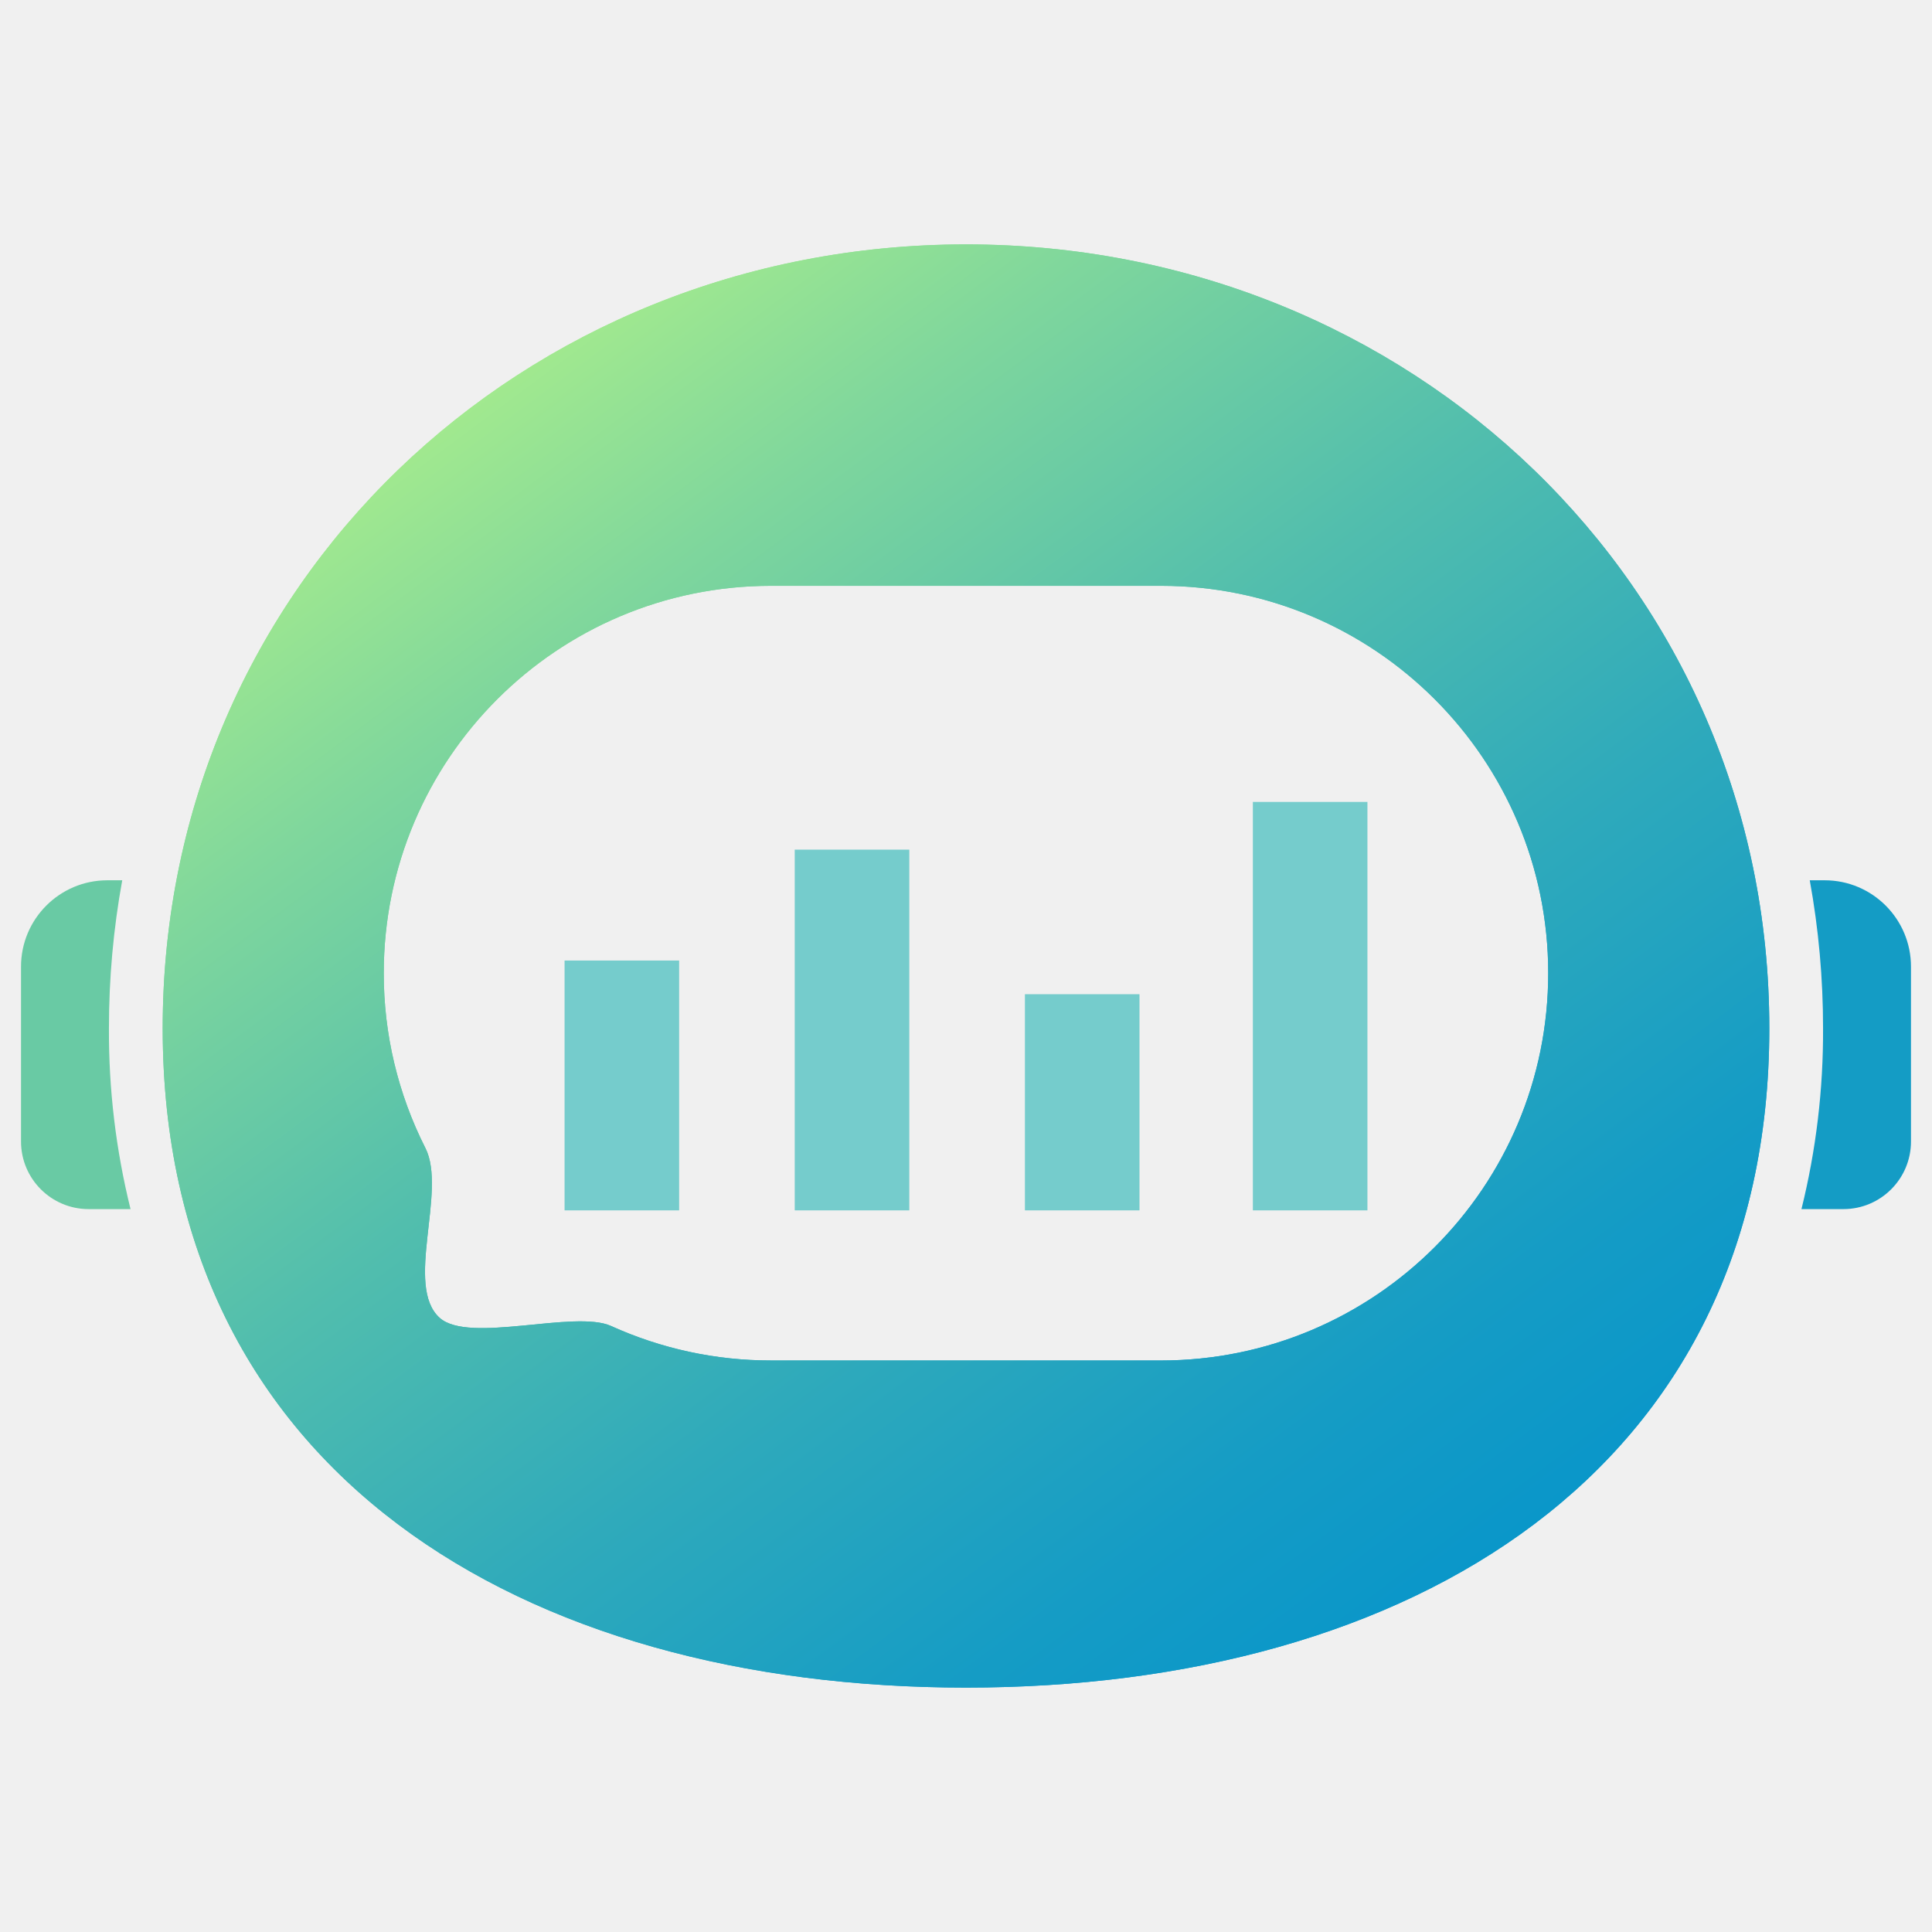
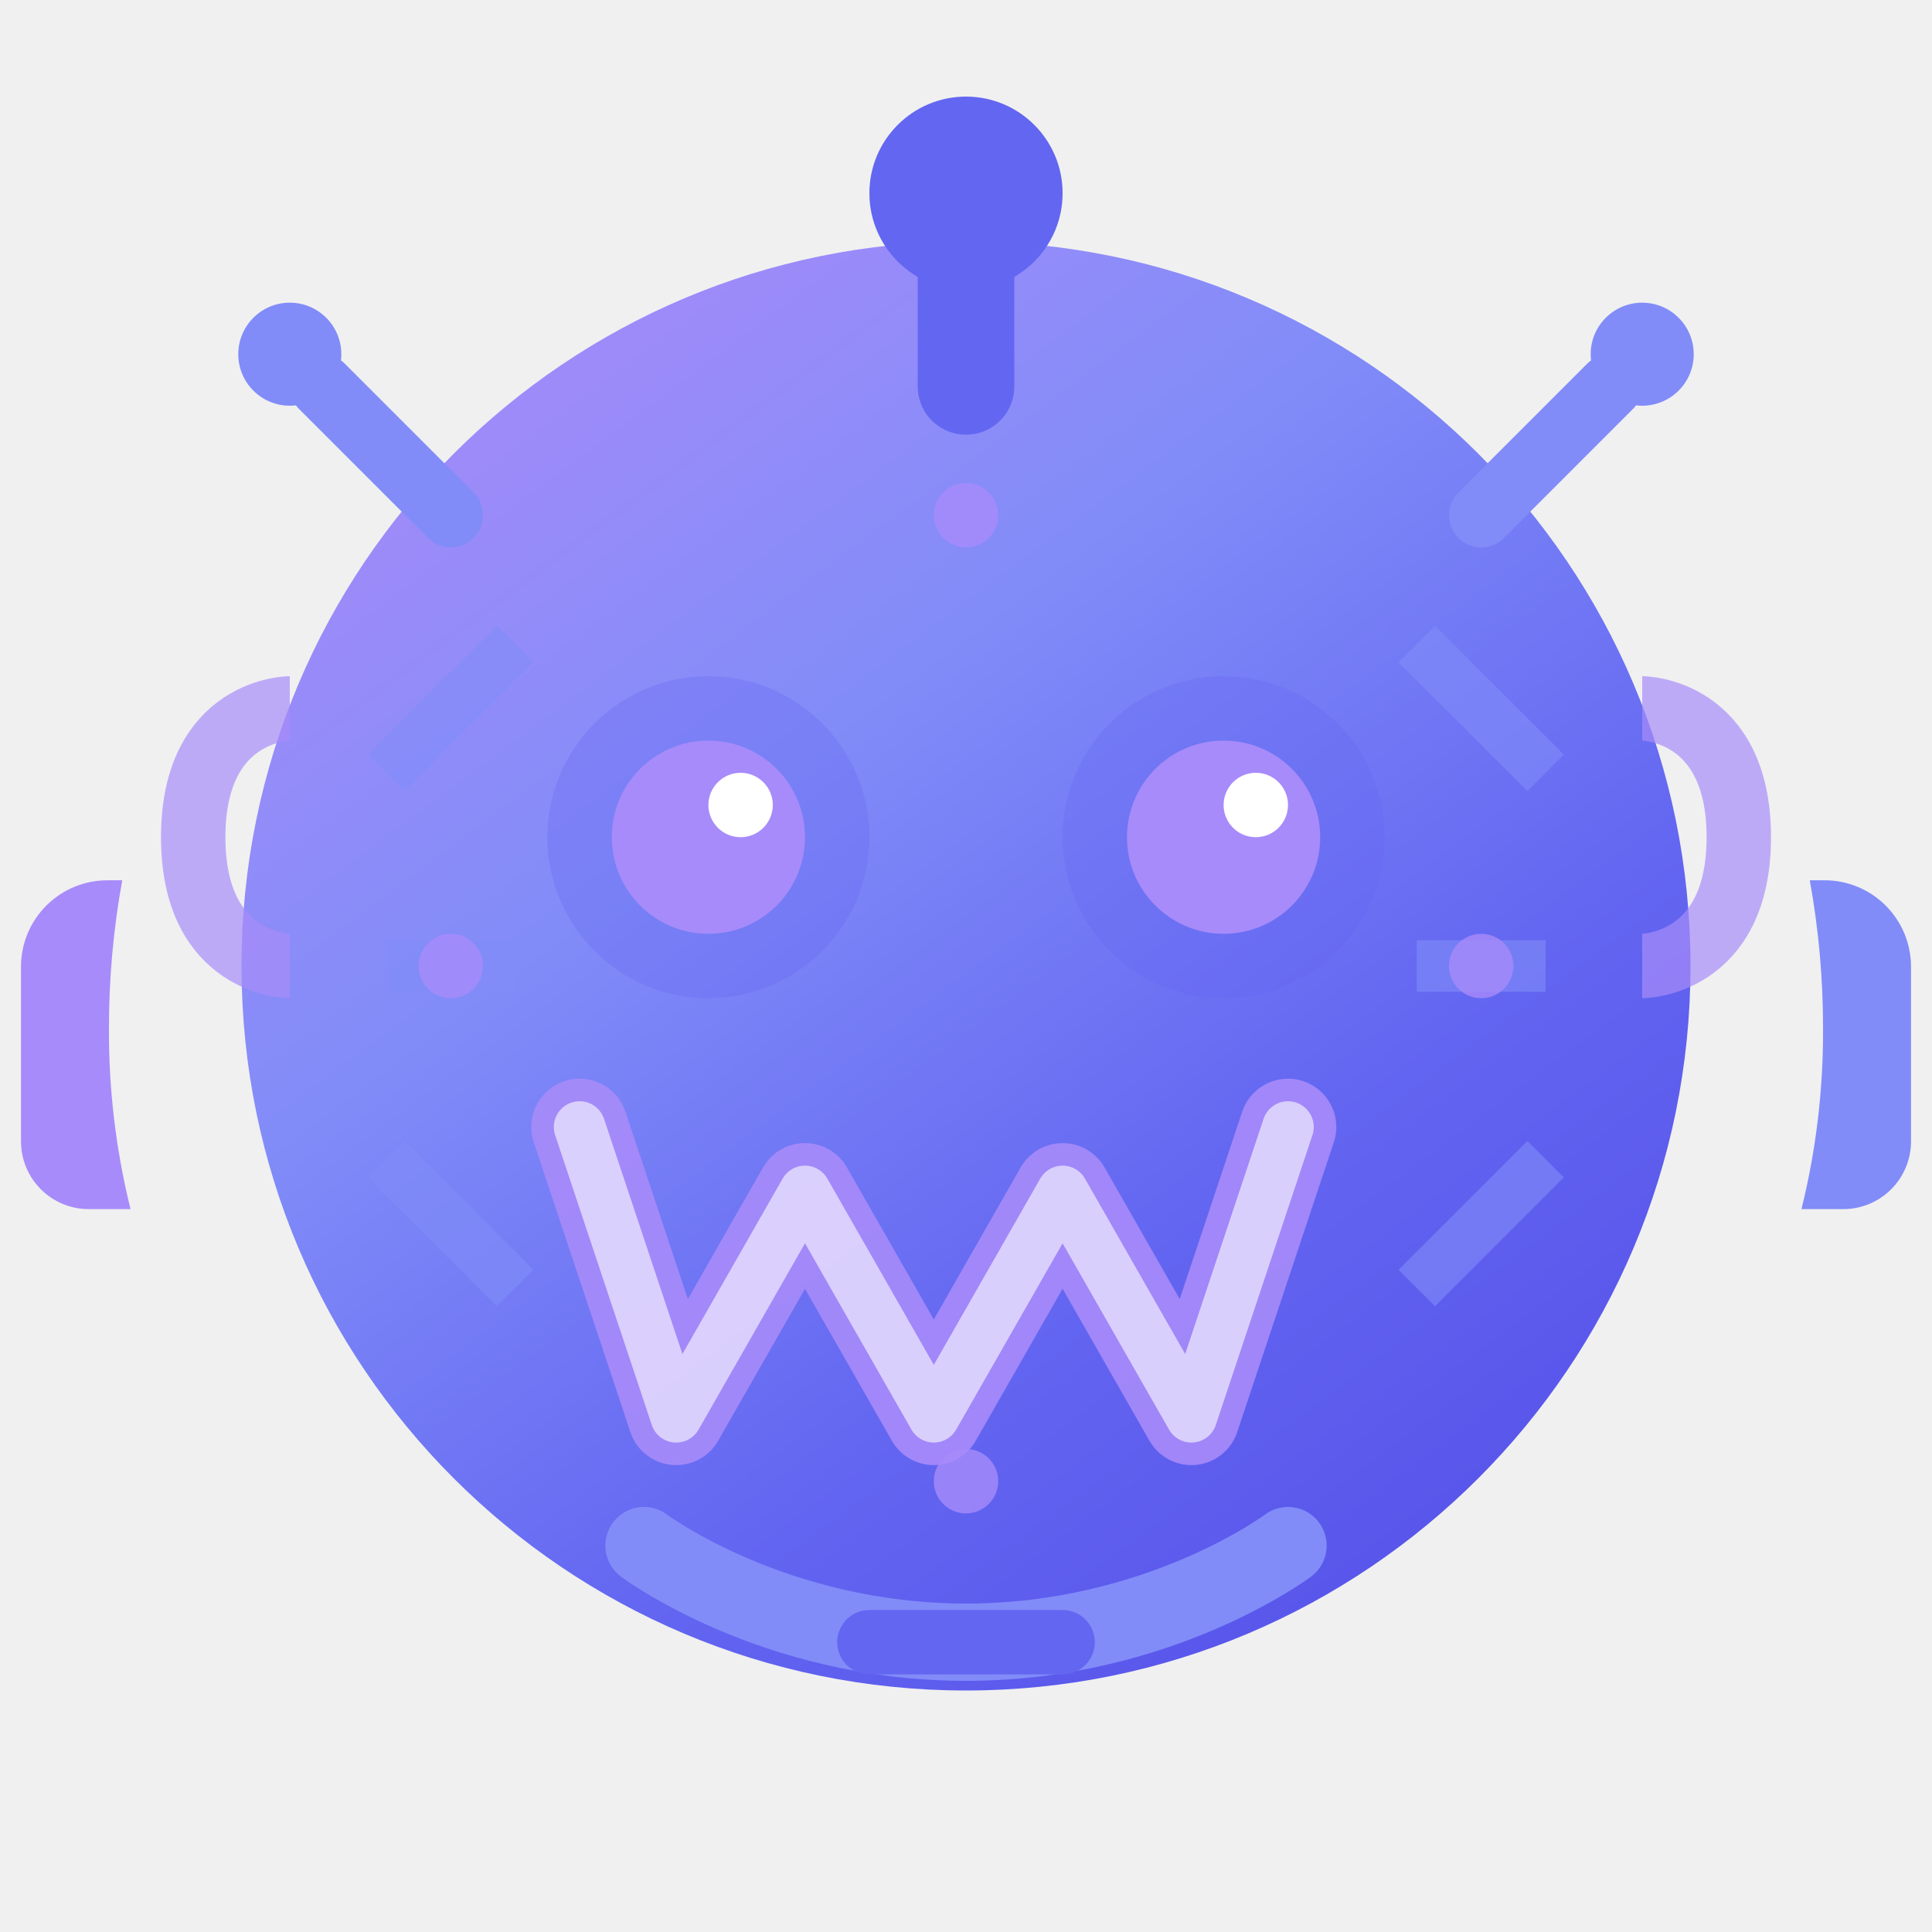
- <svg xmlns="http://www.w3.org/2000/svg" id="layer_1" data-name="layer 1" viewBox="0 0 400 400">
+ <svg xmlns="http://www.w3.org/2000/svg" width="30" height="30" viewBox="0 0 30 30" fill="none">
+   <circle cx="15" cy="15" r="11" fill="url(#paint0_linear_477_9132)" stroke="url(#paint1_linear_477_9132)" stroke-width="0.5" />
+   <path d="M15 4L15 6" stroke="#6366F1" stroke-width="1.5" stroke-linecap="round" />
+   <circle cx="15" cy="3" r="1.5" fill="#6366F1" />
+   <path d="M7 8L5 6" stroke="#818CF8" stroke-width="1" stroke-linecap="round" />
+   <circle cx="4.5" cy="5.5" r="0.8" fill="#818CF8" />
+   <path d="M23 8L25 6" stroke="#818CF8" stroke-width="1" stroke-linecap="round" />
+   <circle cx="25.5" cy="5.5" r="0.8" fill="#818CF8" />
+   <circle cx="11" cy="13" r="2.5" fill="#6366F1" opacity="0.3" />
+   <circle cx="11" cy="13" r="1.5" fill="#A78BFA" />
+   <circle cx="11.5" cy="12.5" r="0.5" fill="#FFFFFF" />
+   <circle cx="19" cy="13" r="2.5" fill="#6366F1" opacity="0.3" />
+   <circle cx="19" cy="13" r="1.5" fill="#A78BFA" />
+   <circle cx="19.5" cy="12.5" r="0.5" fill="#FFFFFF" />
+   <path d="M9 17.5L10.5 22L12.5 18.5L14.5 22L16.5 18.5L18.5 22L20 17.5" stroke="#A78BFA" stroke-width="1.5" stroke-linecap="round" stroke-linejoin="round" fill="none" opacity="0.9" />
+   <path d="M9 17.5L10.5 22L12.5 18.5L14.5 22L16.5 18.5L18.5 22L20 17.5" stroke="#FFFFFF" stroke-width="0.8" stroke-linecap="round" stroke-linejoin="round" fill="none" opacity="0.6" />
+   <path d="M6 15L8 15M22 15L24 15" stroke="#818CF8" stroke-width="0.8" opacity="0.6" />
+   <path d="M8 10L6 12M22 10L24 12" stroke="#818CF8" stroke-width="0.8" opacity="0.6" />
+   <path d="M8 20L6 18M22 20L24 18" stroke="#818CF8" stroke-width="0.8" opacity="0.6" />
+   <path d="M10 24C10 24 12 25.5 15 25.5C18 25.5 20 24 20 24" stroke="#818CF8" stroke-width="1.2" stroke-linecap="round" fill="none" />
+   <rect x="13" y="25" width="4" height="1" rx="0.5" fill="#6366F1" />
+   <path d="M4.5 15C4.5 15 3 15 3 13C3 11 4.5 11 4.5 11" stroke="#A78BFA" stroke-width="1" fill="none" opacity="0.7" />
+   <path d="M25.5 15C25.5 15 27 15 27 13C27 11 25.5 11 25.5 11" stroke="#A78BFA" stroke-width="1" fill="none" opacity="0.7" />
+   <circle cx="7" cy="15" r="0.5" fill="#A78BFA" opacity="0.8" />
+   <circle cx="23" cy="15" r="0.5" fill="#A78BFA" opacity="0.8" />
+   <circle cx="15" cy="8" r="0.5" fill="#A78BFA" opacity="0.8" />
+   <circle cx="15" cy="23" r="0.5" fill="#A78BFA" opacity="0.8" />
+   <path d="M28.333 13.669H28.102C28.24 14.427 28.309 15.196 28.308 15.967C28.313 16.913 28.201 17.856 27.973 18.775H28.624C28.902 18.775 29.169 18.664 29.366 18.467C29.563 18.27 29.674 18.003 29.674 17.725V15.01C29.674 14.834 29.639 14.659 29.572 14.497C29.504 14.334 29.405 14.186 29.281 14.062C29.156 13.937 29.009 13.838 28.846 13.771C28.683 13.704 28.509 13.669 28.333 13.669Z" fill="#818CF8" />
+   <path d="M1.692 15.967C1.691 15.196 1.76 14.427 1.898 13.669H1.667C1.312 13.669 0.971 13.81 0.719 14.062C0.468 14.313 0.326 14.654 0.326 15.01V17.725C0.326 18.003 0.437 18.27 0.634 18.467C0.831 18.664 1.098 18.775 1.376 18.775H2.027C1.799 17.856 1.687 16.913 1.692 15.967Z" fill="#A78BFA" />
  <defs>
-     <style>.cls-1{fill:#149cc5;}.cls-2{fill:#69caa4;}.cls-3{fill:url(#unnamed_gradient_19);}.cls-4{fill:#75cccc;}</style>
-     <linearGradient id="unnamed_gradient_19" x1="88.669" y1="59.213" x2="334.656" y2="389.988" gradientUnits="userSpaceOnUse">
-       <stop offset="0" stop-color="#b2f288" />
-       <stop offset="0.181" stop-color="#80d79c" />
-       <stop offset="0.371" stop-color="#52bead" />
-       <stop offset="0.554" stop-color="#2faabb" />
-       <stop offset="0.724" stop-color="#159cc5" />
-       <stop offset="0.878" stop-color="#0594cb" />
-       <stop offset="1" stop-color="#0091cd" />
+     <linearGradient id="paint0_linear_477_9132" x1="6.65" y1="4.441" x2="25.099" y2="29.249" gradientUnits="userSpaceOnUse">
+       <stop stop-color="#A78BFA" />
+       <stop offset="0.3" stop-color="#818CF8" />
+       <stop offset="0.6" stop-color="#6366F1" />
+       <stop offset="1" stop-color="#4F46E5" />
+     </linearGradient>
+     <linearGradient id="paint1_linear_477_9132" x1="6.65" y1="4.441" x2="25.099" y2="29.249" gradientUnits="userSpaceOnUse">
+       <stop stop-color="#A78BFA" />
+       <stop offset="0.3" stop-color="#818CF8" />
+       <stop offset="0.6" stop-color="#6366F1" />
+       <stop offset="1" stop-color="#4F46E5" />
    </linearGradient>
  </defs>
-   <path class="cls-1" d="M377.77,182.253h-3.078a170.568,170.568,0,0,1,2.752,30.636,152.429,152.429,0,0,1-4.472,37.444h8.676a14,14,0,0,0,14-14v-36.2A17.879,17.879,0,0,0,377.77,182.253Z" />
-   <path class="cls-2" d="M22.555,212.889a170.659,170.659,0,0,1,2.752-30.636H22.23A17.879,17.879,0,0,0,4.352,200.132v36.2a14,14,0,0,0,14,14h8.676A152.38,152.38,0,0,1,22.555,212.889Z" />
-   <path class="cls-3" d="M200,50.6c-91.855,0-166.317,70.431-166.317,162.286S108.146,349.4,200,349.4,366.316,304.744,366.316,212.89,291.854,50.6,200,50.6Zm40.353,231.071H159.647a79.892,79.892,0,0,1-33.12-7.138c-7.515-3.412-29.437,3.755-35.5-1.692-7.347-6.6,1.56-26.251-2.95-35.147a79.849,79.849,0,0,1-8.624-36.215h0a80.191,80.191,0,0,1,80.191-80.191h80.707a80.191,80.191,0,0,1,80.191,80.191h0A80.192,80.192,0,0,1,240.354,281.675Z" />
-   <path class="cls-3" d="M200,50.6c-91.855,0-166.317,70.431-166.317,162.286S108.146,349.4,200,349.4,366.316,304.744,366.316,212.89,291.854,50.6,200,50.6Zm40.353,231.071H159.647a79.892,79.892,0,0,1-33.12-7.138c-7.515-3.412-29.437,3.755-35.5-1.692-7.347-6.6,1.56-26.251-2.95-35.147a79.849,79.849,0,0,1-8.624-36.215h0a80.191,80.191,0,0,1,80.191-80.191h80.707a80.191,80.191,0,0,1,80.191,80.191h0A80.192,80.192,0,0,1,240.354,281.675Z" />
-   <rect class="cls-4" x="116.887" y="198.867" width="23.721" height="51.728" />
-   <rect class="cls-4" x="164.542" y="175.91" width="23.721" height="74.685" />
-   <rect class="cls-4" x="212.197" y="205.841" width="23.721" height="44.754" />
-   <rect class="cls-4" x="259.392" y="166.029" width="23.721" height="84.566" />
</svg>
